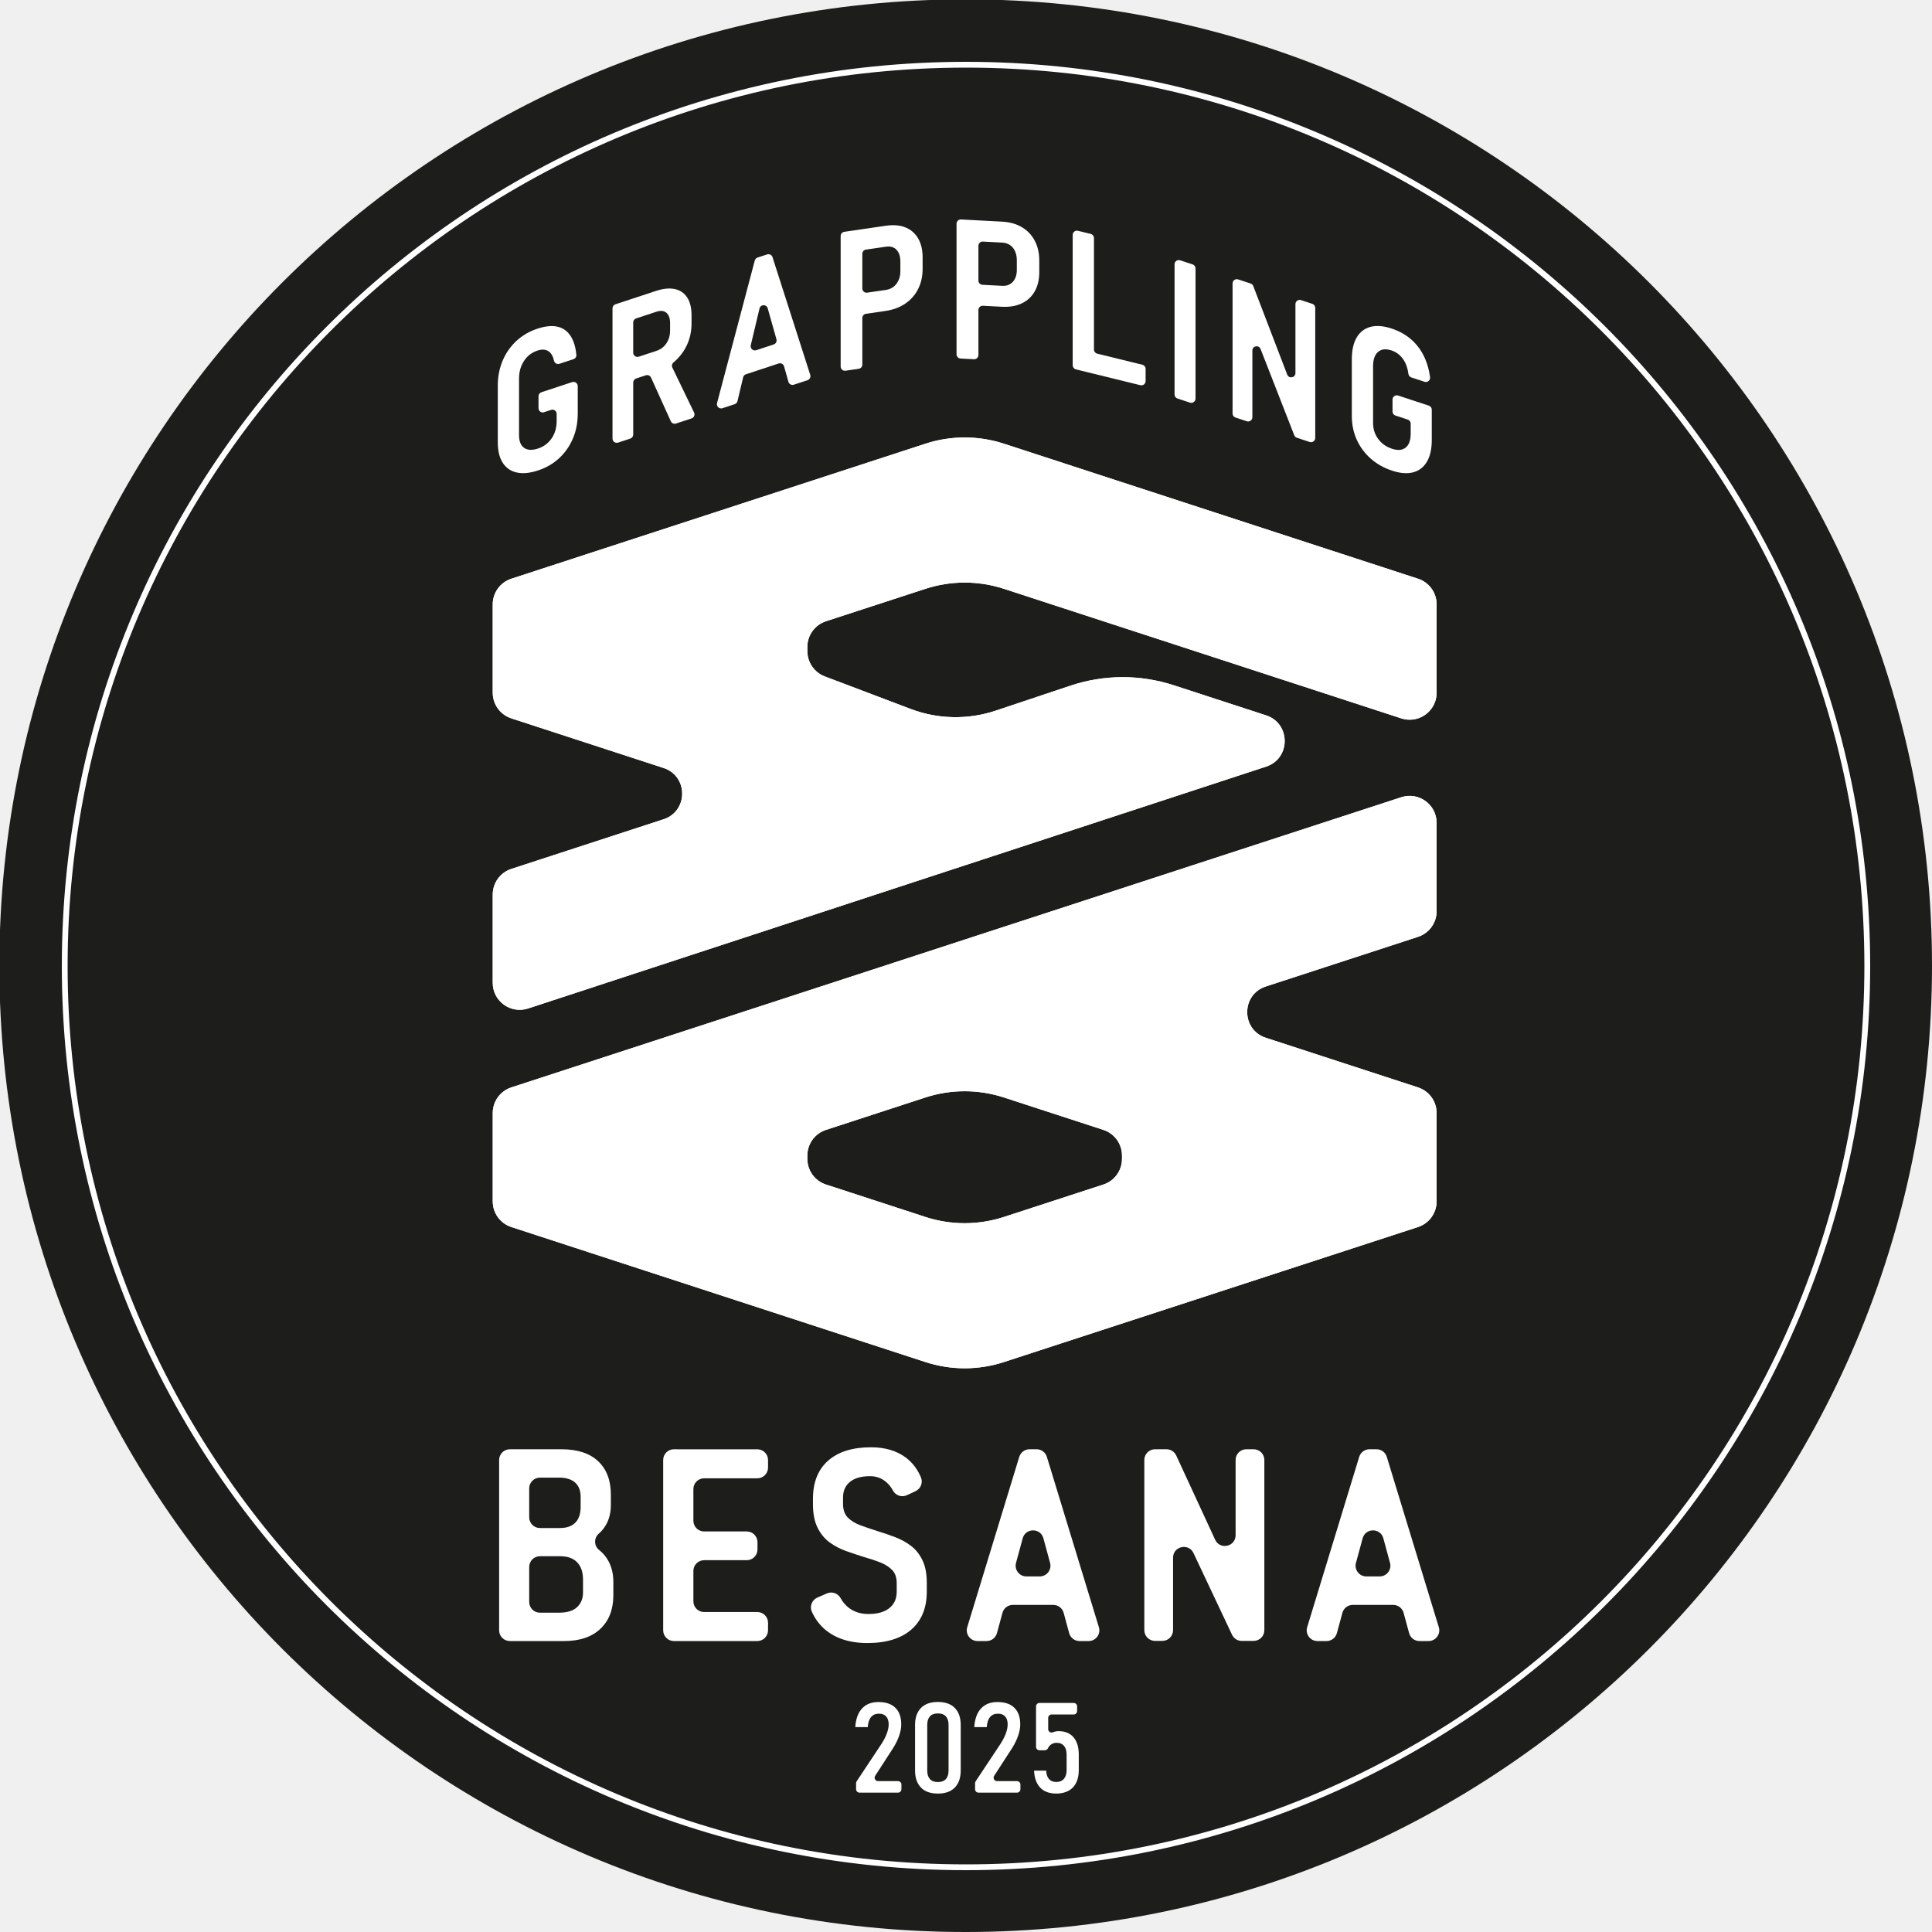
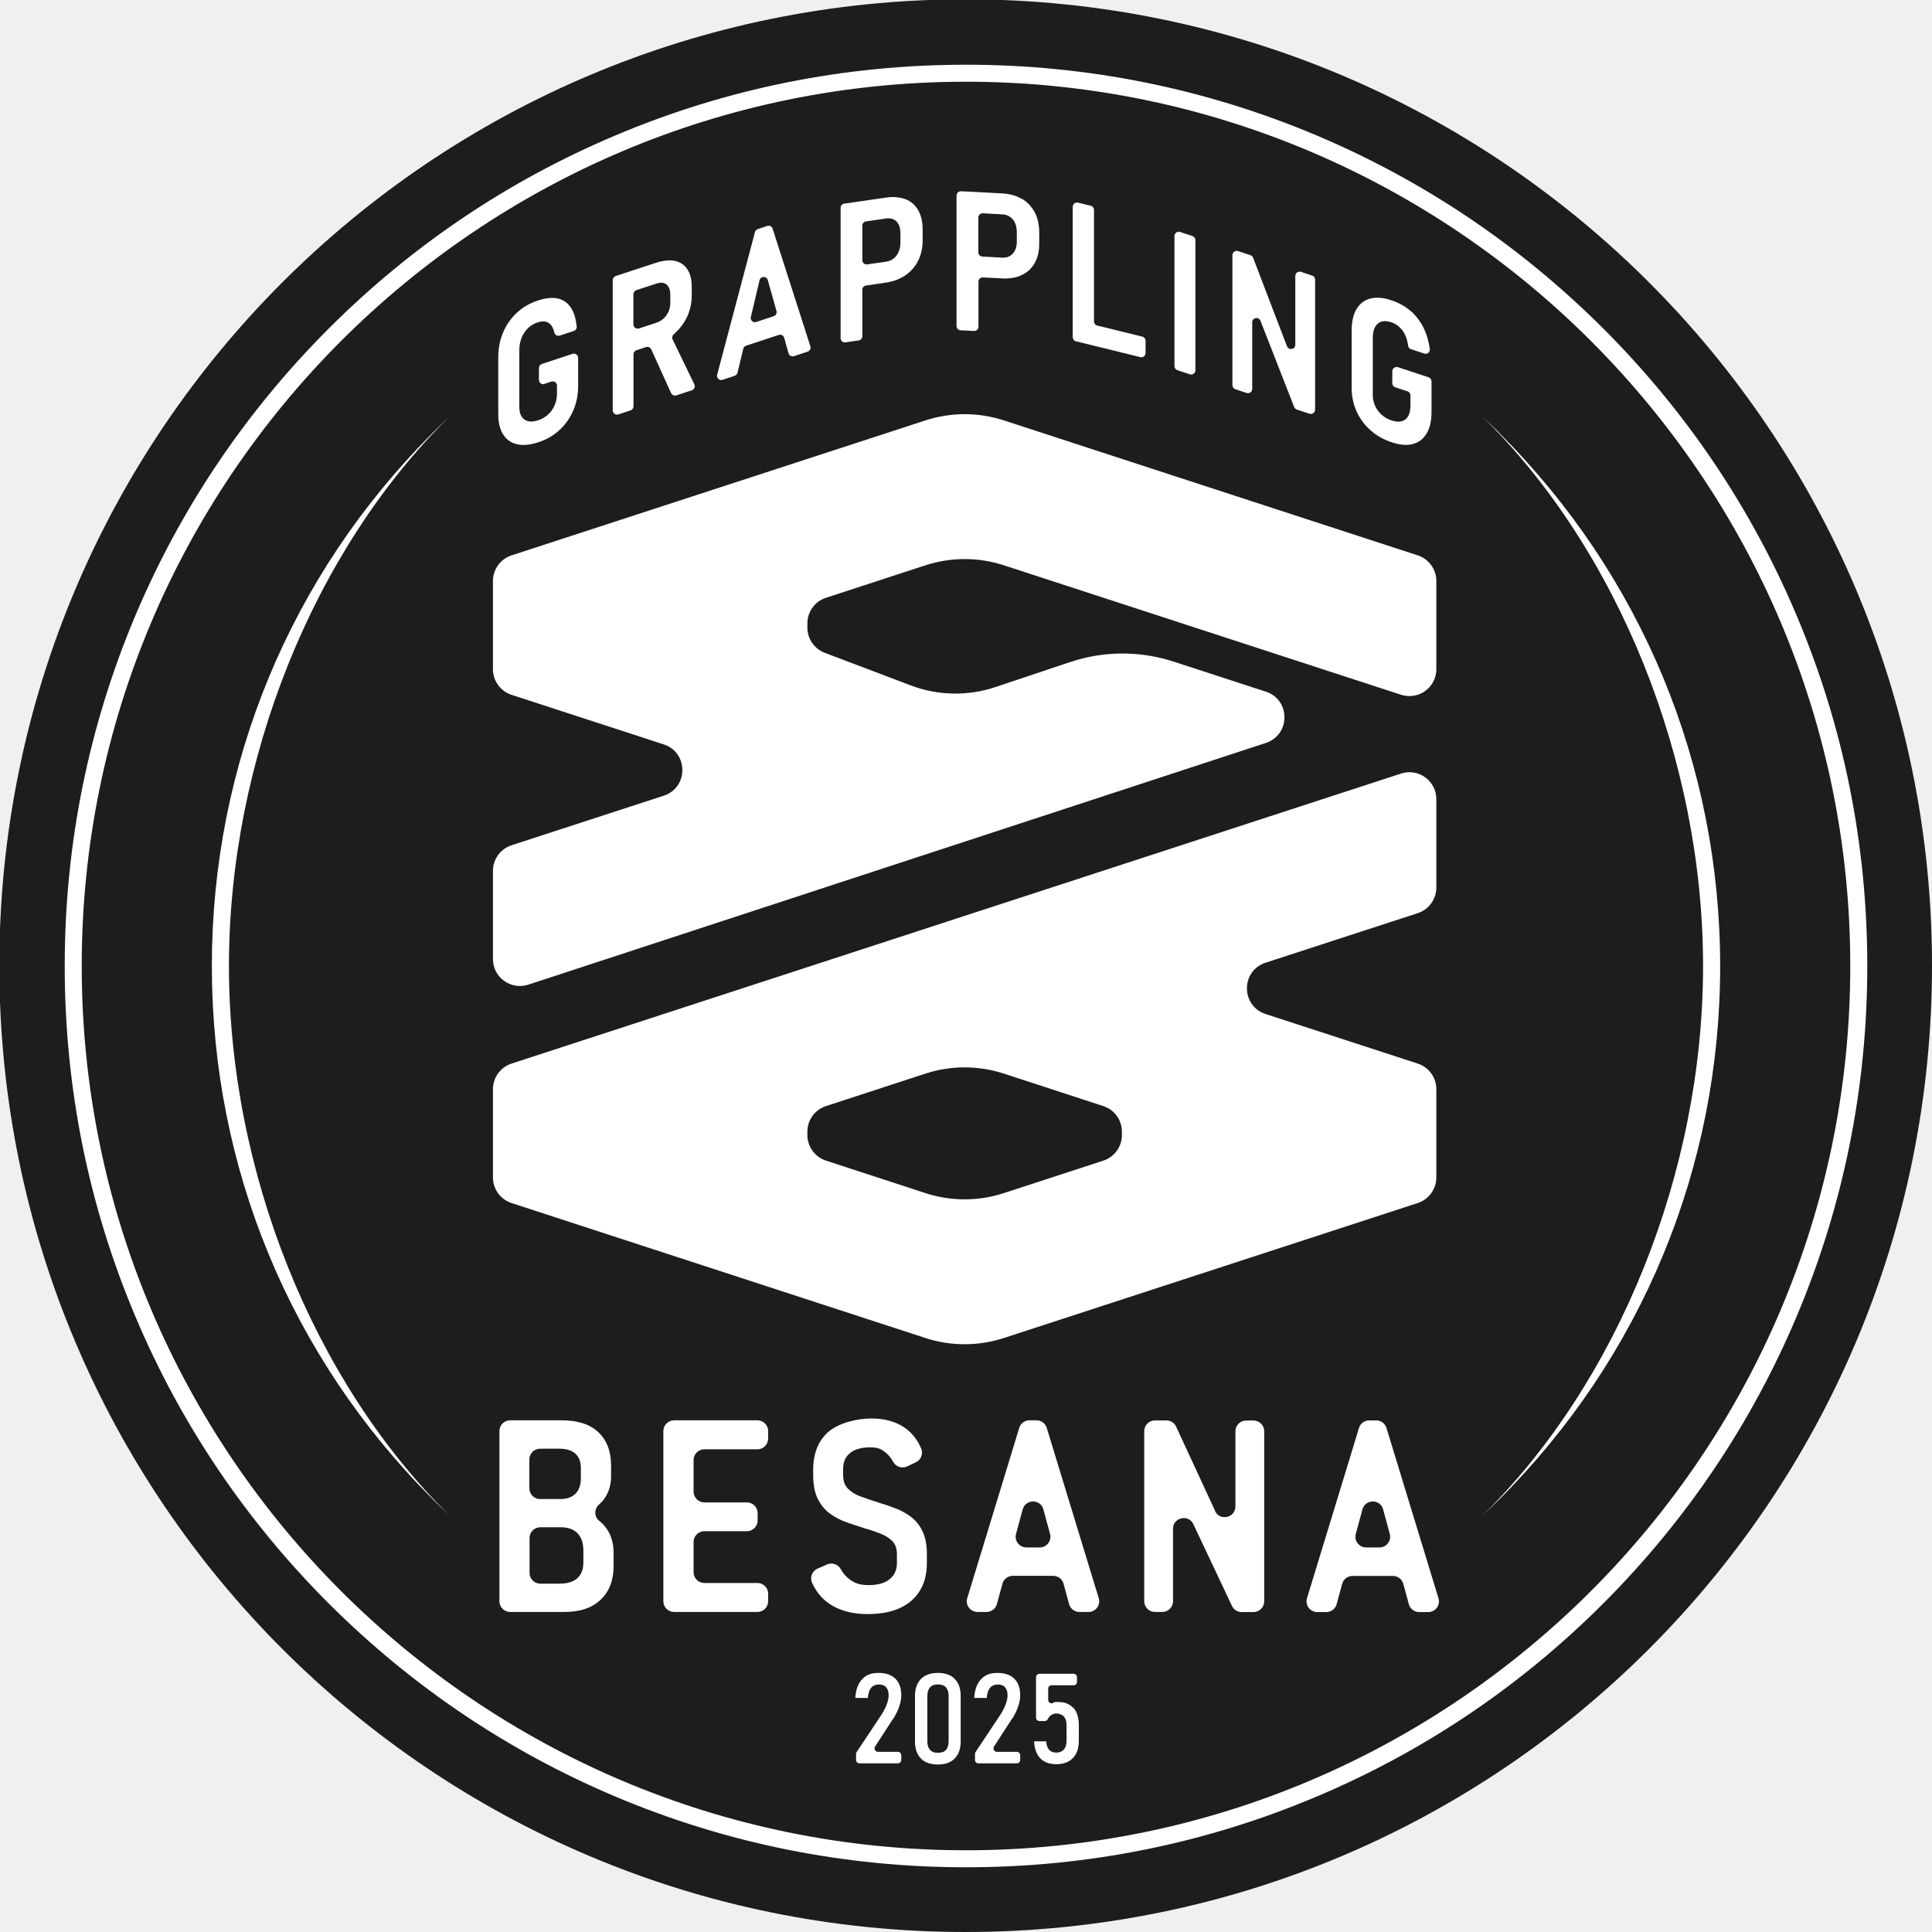
- <svg xmlns="http://www.w3.org/2000/svg" id="Livello_1" data-name="Livello 1" viewBox="0 0 2000 2000">
-   <rect x="-.67" y="-.67" width="2000.67" height="2000.67" rx="1000.33" ry="1000.33" fill="#1d1d1b" />
-   <circle cx="1000" cy="1000" r="933" fill="none" stroke="#fff" stroke-miterlimit="10" stroke-width="6" />
+ <svg xmlns="http://www.w3.org/2000/svg" id="Livello_1" width="705.6mm" height="705.6mm" version="1.1" viewBox="0 0 2000 2000">
+   <rect x="-.7" y="-.7" width="2000.7" height="2000.7" rx="1000.3" ry="1000.3" fill="#1d1d1b" />
  <g>
-     <g>
-       <g>
-         <path d="M1487.18,851.83c0-18.98-18.53-32.43-36.58-26.55l-451.97,147.38-469.28,153.01c-11.49,3.75-19.27,14.46-19.27,26.55v91.45c0,12.09,7.78,22.8,19.27,26.55l428.67,139.77c26.39,8.61,54.84,8.61,81.23,0l428.67-139.77c11.49-3.75,19.27-14.46,19.27-26.55v-91.45c0-12.09-7.78-22.8-19.27-26.55l-157.55-51.37c-25.69-8.38-25.69-44.72,0-53.1l157.56-51.38c11.49-3.75,19.27-14.46,19.27-26.55v-91.45l-.02.01ZM1142.22,1226.22l-102.98,33.57c-26.39,8.61-54.84,8.61-81.23,0l-102.98-33.57c-11.49-3.75-19.27-14.46-19.27-26.55v-3.46c0-12.09,7.78-22.8,19.27-26.55l102.98-33.57c26.39-8.6,54.84-8.6,81.23,0l102.98,33.57c11.49,3.75,19.27,14.46,19.27,26.55v3.46c0,12.09-7.78,22.8-19.27,26.55Z" fill="#fff" />
-         <path d="M1487.19,625.66v91.45c0,12.09-7.78,22.8-19.27,26.55h0c-5.63,1.83-11.69,1.83-17.31,0l-411.38-134.12c-26.39-8.61-54.84-8.6-81.23,0l-102.95,33.57c-11.49,3.75-19.27,14.46-19.27,26.55v4.45c0,11.6,7.18,22,18.03,26.11l88.93,33.7c28.24,10.7,59.31,11.32,87.96,1.75l77.46-25.88c34.69-11.59,72.18-11.73,106.95-.4l95.52,31.13c25.67,8.37,25.7,44.68.04,53.08l-763.98,250.37c-18.06,5.92-36.62-7.54-36.62-26.54v-91.39c0-12.09,7.78-22.8,19.27-26.55l157.57-51.38c25.69-8.38,25.69-44.72,0-53.1l-157.57-51.37c-11.49-3.75-19.27-14.46-19.27-26.55v-91.45c0-12.09,7.78-22.8,19.27-26.55l428.67-139.77c26.39-8.61,54.84-8.61,81.23,0l428.69,139.77c11.49,3.75,19.27,14.46,19.27,26.55l-.01.02Z" fill="#fff" />
-       </g>
-       <g>
-         <path d="M1487.18,851.83c0-18.98-18.53-32.43-36.58-26.55l-451.97,147.38-469.28,153.01c-11.49,3.75-19.27,14.46-19.27,26.55v91.45c0,12.09,7.78,22.8,19.27,26.55l428.67,139.77c26.39,8.61,54.84,8.61,81.23,0l428.67-139.77c11.49-3.75,19.27-14.46,19.27-26.55v-91.45c0-12.09-7.78-22.8-19.27-26.55l-157.55-51.37c-25.69-8.38-25.69-44.72,0-53.1l157.56-51.38c11.49-3.75,19.27-14.46,19.27-26.55v-91.45l-.02.01ZM1142.22,1226.22l-102.98,33.57c-26.39,8.61-54.84,8.61-81.23,0l-102.98-33.57c-11.49-3.75-19.27-14.46-19.27-26.55v-3.46c0-12.09,7.78-22.8,19.27-26.55l102.98-33.57c26.39-8.6,54.84-8.6,81.23,0l102.98,33.57c11.49,3.75,19.27,14.46,19.27,26.55v3.46c0,12.09-7.78,22.8-19.27,26.55Z" fill="#fff" />
-         <path d="M1487.19,625.66v91.45c0,12.09-7.78,22.8-19.27,26.55h0c-5.63,1.83-11.69,1.83-17.31,0l-411.38-134.12c-26.39-8.61-54.84-8.6-81.23,0l-102.95,33.57c-11.49,3.75-19.27,14.46-19.27,26.55v4.45c0,11.6,7.18,22,18.03,26.11l88.93,33.7c28.24,10.7,59.31,11.32,87.96,1.75l77.46-25.88c34.69-11.59,72.18-11.73,106.95-.4l95.52,31.13c25.67,8.37,25.7,44.68.04,53.08l-763.98,250.37c-18.06,5.92-36.62-7.54-36.62-26.54v-91.39c0-12.09,7.78-22.8,19.27-26.55l157.57-51.38c25.69-8.38,25.69-44.72,0-53.1l-157.57-51.37c-11.49-3.75-19.27-14.46-19.27-26.55v-91.45c0-12.09,7.78-22.8,19.27-26.55l428.67-139.77c26.39-8.61,54.84-8.61,81.23,0l428.69,139.77c11.49,3.75,19.27,14.46,19.27,26.55l-.01.02Z" fill="#fff" />
-       </g>
-     </g>
-     <g>
-       <path d="M563.21,426.71l7.28-2.4c2.84-.94,5.76,1.18,5.76,4.17v7.3c0,7-1.74,13.02-5.22,18.06s-8.17,8.53-14.06,10.48c-6.08,2-10.88,1.77-14.39-.7s-5.27-6.81-5.27-13.02v-58.63c0-7,1.71-13.11,5.13-18.33s8.07-8.8,13.97-10.74c4.95-1.63,9.01-1.2,12.18,1.28,2.34,1.84,3.98,4.89,4.89,9.14.55,2.56,3.18,4.09,5.66,3.27l14.52-4.78c1.95-.64,3.21-2.55,3-4.59-.8-7.74-2.65-13.99-5.55-18.73-3.32-5.44-7.89-8.85-13.68-10.24-5.8-1.39-12.81-.73-21.02,1.98-8.4,2.77-15.68,7-21.82,12.69s-10.9,12.49-14.25,20.39c-3.35,7.91-5.03,16.55-5.03,25.92v58.63c0,8.78,1.69,15.83,5.08,21.15s8.2,8.69,14.44,10.1,13.62.71,22.15-2.1c8.46-2.79,15.75-7.02,21.87-12.7,6.11-5.68,10.85-12.45,14.2-20.33,3.35-7.87,5.03-16.43,5.03-25.67v-28.59c0-2.99-2.92-5.1-5.76-4.17l-31.85,10.5c-1.8.59-3.01,2.27-3.01,4.17v12.35c0,2.99,2.92,5.1,5.76,4.17l-.01-.03Z" fill="#fff" />
-       <path d="M698.53,374.03c5.49-4.88,9.75-10.66,12.79-17.34s4.56-13.95,4.56-21.8v-8.42c0-7.72-1.51-13.9-4.51-18.52-3.01-4.62-7.27-7.52-12.79-8.71-5.52-1.18-12.04-.54-19.56,1.94l-23.51,7.75h0l-18.43,6.07c-1.8.59-3.01,2.27-3.01,4.17v134.85c0,2.99,2.92,5.1,5.76,4.17l12.67-4.17c1.8-.59,3.01-2.27,3.01-4.17v-53.86c0-1.89,1.22-3.57,3.01-4.17l10.05-3.31c2.13-.7,4.45.31,5.37,2.36l20.48,45.21c.93,2.04,3.24,3.06,5.37,2.36l16.14-5.32c2.52-.83,3.73-3.69,2.58-6.08l-22.5-46.53c-.89-1.84-.37-4.03,1.21-5.34.45-.37.89-.75,1.32-1.13l-.01-.01ZM655.5,333.8c0-1.89,1.22-3.57,3.01-4.17l20.97-6.91c4.39-1.45,7.85-1.09,10.39,1.08,2.54,2.17,3.81,5.76,3.81,10.78v7.82c-.06,4.97-1.35,9.32-3.86,13.06-2.51,3.73-5.96,6.32-10.35,7.77l-18.22,6.01c-2.84.94-5.76-1.18-5.76-4.17v-31.26l.01-.01Z" fill="#fff" />
-       <path d="M781.35,269.66l-39.08,147.63c-.89,3.37,2.31,6.38,5.62,5.29l12.65-4.17c1.45-.48,2.54-1.67,2.9-3.15l5.86-24.67c.35-1.48,1.45-2.68,2.9-3.15l33.87-11.16c2.37-.78,4.92.57,5.6,2.98l4.51,16c.68,2.41,3.22,3.76,5.6,2.98l14.18-4.67c2.29-.75,3.54-3.21,2.81-5.51l-39.08-121.87c-.74-2.32-3.24-3.59-5.55-2.83l-9.9,3.26c-1.41.46-2.49,1.61-2.87,3.04l-.02-0ZM777.2,357.35l9.04-38.02c1.05-4.4,7.27-4.53,8.49-.18l9.04,32.06c.64,2.26-.62,4.62-2.85,5.36l-18.07,5.96c-3.26,1.07-6.44-1.84-5.64-5.18h-.01Z" fill="#fff" />
-       <path d="M937.17,235.35c-5.68-2.24-12.48-2.78-20.38-1.63l-24.11,3.52h0l-18.68,2.73c-2.16.31-3.75,2.16-3.75,4.34v135.12c0,2.68,2.37,4.73,5.02,4.34l13.66-1.99c2.16-.31,3.75-2.16,3.75-4.34v-48.26c0-2.18,1.6-4.03,3.75-4.34l20.35-2.97c7.77-1.13,14.53-3.64,20.28-7.52,5.75-3.87,10.19-8.9,13.33-15.07,3.13-6.17,4.7-13.15,4.7-20.94v-11.88c0-7.86-1.57-14.44-4.7-19.76-3.14-5.32-7.55-9.1-13.23-11.34l.01-.01ZM932.07,280.61c0,5.22-1.36,9.61-4.07,13.17-2.71,3.56-6.35,5.68-10.93,6.35l-19.38,2.83c-2.65.39-5.02-1.67-5.02-4.34v-35.89c0-2.18,1.6-4.03,3.75-4.34l20.65-3.01c4.64-.68,8.3.37,10.97,3.15,2.68,2.78,4.02,6.91,4.02,12.39v9.7l.01-.01Z" fill="#fff" />
-       <path d="M1057.76,235.12c-5.73-3.37-12.59-5.27-20.57-5.69l-24.33-1.28h0l-7.52-.4-3.95-.21h0l-6.56-.35c-2.51-.13-4.62,1.87-4.62,4.38v135.2c0,2.33,1.83,4.26,4.16,4.38l13.87.73c2.51.13,4.62-1.87,4.62-4.38v-46.6c0-2.51,2.11-4.51,4.62-4.38l19.71,1.04c7.84.41,14.67-.74,20.47-3.47,5.8-2.73,10.28-6.87,13.45-12.41,3.17-5.54,4.75-12.21,4.75-20v-11.88c0-7.86-1.58-14.76-4.75-20.7-3.16-5.94-7.61-10.6-13.35-13.98h0ZM1052.62,279.36c0,5.22-1.37,9.34-4.1,12.36-2.74,3.02-6.41,4.41-11.03,4.17l-20.47-1.08c-2.33-.12-4.16-2.05-4.16-4.38v-35.97c0-2.51,2.11-4.51,4.62-4.38l20,1.06c4.68.25,8.37,2.03,11.08,5.34,2.7,3.31,4.05,7.71,4.05,13.19v9.7l.01-.01Z" fill="#fff" />
-       <path d="M1129.13,242.16l-13.25-3.25c-2.77-.68-5.43,1.41-5.43,4.26v134.95c0,2.02,1.38,3.78,3.34,4.26l18.68,4.59h0l48.04,11.79c2.77.68,5.43-1.41,5.43-4.26v-12.65c0-2.02-1.38-3.78-3.34-4.26l-46.79-11.48c-1.96-.48-3.34-2.24-3.34-4.26v-115.42c0-2.02-1.38-3.78-3.34-4.26l-0-.01Z" fill="#fff" />
-       <path d="M1218.9,412.54l12.95,4.27c2.84.94,5.76-1.18,5.76-4.17v-134.75c0-1.89-1.22-3.57-3.01-4.17l-12.95-4.27c-2.84-.94-5.76,1.18-5.76,4.17v134.75c0,1.89,1.22,3.57,3.01,4.17Z" fill="#fff" />
-       <path d="M1332.54,387.83l-35.16-91.72c-.47-1.23-1.47-2.18-2.72-2.6l-12.95-4.27c-2.84-.94-5.76,1.18-5.76,4.17v134.65c0,1.89,1.22,3.57,3.01,4.17l11.73,3.86c2.84.94,5.76-1.18,5.76-4.17v-69.06c0-4.85,6.71-6.12,8.48-1.6l34.88,89.33c.48,1.22,1.47,2.16,2.71,2.57l13.25,4.37c2.84.94,5.76-1.18,5.76-4.17v-134.65c0-1.89-1.22-3.57-3.01-4.17l-11.73-3.87c-2.84-.94-5.76,1.18-5.76,4.17v71.39c0,4.87-6.74,6.12-8.49,1.57v.03Z" fill="#fff" />
-       <path d="M1441.54,413.65v12.35c0,1.89,1.22,3.57,3.01,4.17l12.78,4.21c1.8.59,3.01,2.27,3.01,4.17v10.19c0,7-1.74,11.87-5.22,14.62s-8.17,3.15-14.06,1.21c-6.08-2-10.88-5.4-14.39-10.19s-5.27-10.29-5.27-16.49v-58.63c0-7,1.71-11.98,5.13-14.95s8.07-3.48,13.97-1.54c4.95,1.63,9.01,4.74,12.18,9.31,2.76,3.99,4.53,8.99,5.31,15.01.22,1.68,1.37,3.09,2.97,3.61l13.7,4.51c3.06,1.01,6.15-1.51,5.73-4.7-.93-7.04-2.66-13.47-5.19-19.28-3.32-7.63-7.89-14.05-13.68-19.27-5.8-5.21-12.81-9.17-21.02-11.88-8.4-2.77-15.68-3.33-21.82-1.7-6.15,1.64-10.9,5.31-14.25,11-3.36,5.69-5.03,13.23-5.03,22.6v58.63c0,8.78,1.69,16.95,5.08,24.5s8.2,14.09,14.44,19.61,13.62,9.69,22.15,12.5c8.47,2.79,15.75,3.36,21.87,1.71,6.11-1.65,10.85-5.3,14.2-10.97,3.35-5.66,5.03-13.11,5.03-22.36v-31.49c0-1.89-1.22-3.57-3.01-4.17l-31.85-10.5c-2.84-.94-5.76,1.18-5.76,4.17l-.01.04Z" fill="#fff" />
-     </g>
-     <g>
-       <path d="M620.21,1604.53c-5.43-4.23-5.52-12.48-.3-16.96,1.53-1.32,2.93-2.76,4.19-4.34,5.51-6.87,8.26-15.27,8.26-25.19v-10.79c0-14.75-4.37-26.26-13.11-34.55-8.74-8.28-21.44-12.43-38.1-12.43h-53.35c-6.13,0-11.1,4.97-11.1,11.1v176.33c0,6.13,4.97,11.1,11.1,11.1h56.21c16.11,0,28.63-4.23,37.55-12.7s13.38-20.07,13.38-34.82v-13.65c0-11.01-3.05-20.23-9.15-27.65-1.68-2.04-3.54-3.86-5.59-5.46l.01.01ZM578.83,1529.63c7.19,0,12.7,1.71,16.52,5.12s5.73,8.35,5.73,14.82v10.38c0,7.1-1.82,12.52-5.46,16.25s-8.97,5.6-15.98,5.6h-20.71c-6.13,0-11.1-4.97-11.1-11.1v-29.95c0-6.13,4.97-11.1,11.1-11.1h19.89l.01-.02ZM603.54,1648.42c0,6.37-2.05,11.47-6.14,15.29-4.1,3.82-10.33,5.73-18.71,5.73h-19.76c-6.13,0-11.1-4.97-11.1-11.1v-36.23c0-6.13,4.97-11.1,11.1-11.1h20.98c7.74,0,13.61,2.12,17.61,6.35s6.01,10.13,6.01,17.68v13.38l.01-0Z" fill="#fff" />
-       <path d="M700.44,1500.27h-2.82c-6.13,0-11.1,4.97-11.1,11.1v176.33c0,6.13,4.97,11.1,11.1,11.1h86.35c6.13,0,11.1-4.97,11.1-11.1v-7.83c0-6.13-4.97-11.1-11.1-11.1h-55.08c-6.13,0-11.1-4.97-11.1-11.1v-31.45c0-6.13,4.97-11.1,11.1-11.1h44.15c6.13,0,11.1-4.97,11.1-11.1v-7.56c0-6.13-4.97-11.1-11.1-11.1h-44.15c-6.13,0-11.1-4.97-11.1-11.1v-32.82c0-6.13,4.97-11.1,11.1-11.1h55.08c6.13,0,11.1-4.97,11.1-11.1v-7.83c0-6.13-4.97-11.1-11.1-11.1h-83.52l-.01-.04Z" fill="#fff" />
-       <path d="M943.09,1600.29c-4.87-3.69-10.26-6.67-16.18-8.94-5.92-2.27-11.88-4.32-17.89-6.14-6.28-2-12.2-4-17.75-6.01-5.55-2-10.04-4.69-13.45-8.06-3.41-3.37-5.12-8.14-5.12-14.34v-6.42c0-7.1,2.43-12.58,7.3-16.45s11.76-5.8,20.69-5.8c6.46,0,12.08,2.07,16.86,6.21,2.68,2.33,5,5.28,6.96,8.86,2.78,5.1,9.12,7.06,14.38,4.6l8.89-4.17c5.36-2.51,7.87-8.82,5.56-14.28-3.66-8.67-8.97-15.57-15.92-20.68-9.47-6.96-21.39-10.45-35.77-10.45-19.12,0-33.91,4.62-44.38,13.86-10.47,9.24-15.7,22.42-15.7,39.53v5.32c0,10.02,1.59,18.21,4.78,24.58s7.37,11.45,12.56,15.23,10.94,6.78,17.27,9.01,12.54,4.3,18.64,6.21c5.92,1.64,11.4,3.46,16.45,5.46s9.15,4.62,12.29,7.85c3.14,3.23,4.71,7.76,4.71,13.59v8.88c0,7.19-2.53,12.84-7.58,16.93-5.05,4.1-12.31,6.15-21.78,6.15-8.01,0-14.82-2.18-20.41-6.55-3.31-2.59-6.09-5.89-8.34-9.91-2.8-5.02-8.9-7.16-14.17-4.86l-9.83,4.28c-5.61,2.44-8.26,8.99-5.77,14.58,2.16,4.85,4.87,9.18,8.14,12.99,5.46,6.37,12.36,11.22,20.69,14.54,8.33,3.32,17.86,4.98,28.61,4.98,19.66,0,34.84-4.64,45.54-13.93,10.7-9.29,16.04-22.44,16.04-39.46v-8.87c0-9.47-1.5-17.3-4.51-23.49-3-6.19-6.94-11.13-11.81-14.82l0-.01Z" fill="#fff" />
-       <path d="M1055.13,1508.13l-53.85,176.33c-2.18,7.14,3.16,14.35,10.62,14.35h9.42c5.01,0,9.4-3.36,10.72-8.19l5.71-21.03c1.31-4.84,5.7-8.19,10.72-8.19h41.9c5.01,0,9.4,3.36,10.72,8.19l5.71,21.03c1.31,4.84,5.7,8.19,10.72,8.19h9.42c7.46,0,12.8-7.21,10.62-14.35l-53.85-176.33c-1.43-4.67-5.74-7.86-10.62-7.86h-7.32c-4.88,0-9.19,3.19-10.62,7.86h-.02ZM1051.79,1617.89l6.91-25.45c2.97-10.93,18.46-10.93,21.43,0l6.91,25.45c1.92,7.06-3.4,14.01-10.72,14.01h-13.82c-7.32,0-12.63-6.95-10.72-14.01h.01Z" fill="#fff" />
-       <path d="M1257.91,1593.91l-40.29-87.2c-1.82-3.93-5.75-6.45-10.08-6.45h-11.84c-6.13,0-11.1,4.97-11.1,11.1v176.19c0,6.13,4.97,11.1,11.1,11.1h7.56c6.13,0,11.1-4.97,11.1-11.1v-75.06c0-11.85,16.09-15.46,21.15-4.74l39.89,84.54c1.83,3.89,5.74,6.37,10.04,6.37h12.31c6.13,0,11.1-4.97,11.1-11.1v-176.19c0-6.13-4.97-11.1-11.1-11.1h-7.56c-6.13,0-11.1,4.97-11.1,11.1v77.88c0,11.9-16.19,15.46-21.18,4.66l-0-0Z" fill="#fff" />
-       <path d="M1469.41,1698.81h9.42c7.46,0,12.8-7.21,10.62-14.35l-53.85-176.33c-1.43-4.67-5.74-7.86-10.62-7.86h-7.32c-4.88,0-9.19,3.19-10.62,7.86l-53.85,176.33c-2.18,7.14,3.16,14.35,10.62,14.35h9.42c5.01,0,9.4-3.36,10.72-8.19l5.71-21.03c1.31-4.84,5.7-8.19,10.72-8.19h41.9c5.01,0,9.4,3.36,10.72,8.19l5.71,21.03c1.31,4.84,5.7,8.19,10.72,8.19h-.02ZM1403.69,1617.89l6.91-25.45c2.97-10.93,18.46-10.93,21.43,0l6.91,25.45c1.92,7.06-3.4,14.01-10.72,14.01h-13.82c-7.32,0-12.63-6.95-10.72-14.01h.01Z" fill="#fff" />
-     </g>
-     <g>
-       <path d="M924.67,1809.43c2.72-4.38,4.79-8.65,6.19-12.8,1.41-4.15,2.11-7.95,2.11-11.4v-.06c0-7.53-2.02-13.29-6.07-17.27s-9.9-5.97-17.56-5.97c-7.15,0-12.79,2.21-16.92,6.64s-6.47,10.82-7.03,19.16v.19h12.96v-.19c.26-4.43,1.36-7.82,3.32-10.19,1.96-2.36,4.66-3.54,8.11-3.54s5.79.95,7.54,2.84c1.75,1.9,2.62,4.63,2.62,8.21v.13c0,2.72-.61,5.76-1.82,9.1s-2.99,6.87-5.33,10.57l-25.98,39.15c-.39.58-.59,1.26-.59,1.96v6.24c0,1.96,1.59,3.54,3.54,3.54h39.85c1.96,0,3.54-1.59,3.54-3.54v-4.85c0-1.96-1.59-3.54-3.54-3.54h-20.66c-2.81,0-4.5-3.11-2.98-5.47l18.69-28.89.01-.02Z" fill="#fff" />
-       <path d="M970.9,1761.86c-7.66,0-13.52,2.09-17.56,6.26-4.05,4.17-6.07,10-6.07,17.5v47.26c0,7.45,2,13.28,6,17.5,4,4.21,9.88,6.32,17.63,6.32s13.52-2.1,17.56-6.29c4.04-4.19,6.07-10.04,6.07-17.53v-47.26c0-7.49-2.02-13.33-6.07-17.5s-9.9-6.26-17.56-6.26v0ZM981.95,1832.87c0,3.75-.9,6.66-2.71,8.75s-4.59,3.13-8.33,3.13-6.52-1.04-8.33-3.13-2.71-5-2.71-8.75v-47.26c0-3.75.9-6.66,2.71-8.75s4.59-3.13,8.33-3.13,6.52,1.04,8.33,3.13,2.71,5,2.71,8.75v47.26Z" fill="#fff" />
-       <path d="M1047.85,1809.43c2.72-4.38,4.79-8.65,6.19-12.8,1.41-4.15,2.11-7.95,2.11-11.4v-.06c0-7.53-2.02-13.29-6.07-17.27-4.05-3.98-9.9-5.97-17.56-5.97-7.15,0-12.79,2.21-16.92,6.64s-6.47,10.82-7.03,19.16v.19h12.96v-.19c.26-4.43,1.36-7.82,3.32-10.19,1.96-2.36,4.66-3.54,8.11-3.54s5.79.95,7.54,2.84c1.75,1.9,2.62,4.63,2.62,8.21v.13c0,2.72-.61,5.76-1.82,9.1s-2.99,6.87-5.33,10.57l-25.98,39.15c-.39.58-.59,1.26-.59,1.96v6.24c0,1.96,1.59,3.54,3.54,3.54h39.85c1.96,0,3.54-1.59,3.54-3.54v-4.85c0-1.96-1.59-3.54-3.54-3.54h-20.66c-2.81,0-4.5-3.11-2.98-5.47l18.69-28.89.01-.02Z" fill="#fff" />
-       <path d="M1111.3,1798.42c-3.64-4.24-8.8-6.35-15.49-6.35-1.96,0-3.87.38-5.75,1.15-.02,0-.04.02-.06.02-2.34.97-4.92-.67-4.92-3.2v-11.67c0-1.96,1.59-3.54,3.54-3.54h22.86c1.96,0,3.54-1.59,3.54-3.54v-4.85c0-1.96-1.59-3.54-3.54-3.54h-35.44c-1.96,0-3.54,1.59-3.54,3.54v41.89c0,1.96,1.59,3.54,3.54,3.54h5.55c1.34,0,2.58-.75,3.16-1.96.74-1.54,1.73-2.8,2.97-3.76,1.72-1.34,3.76-2.01,6.1-2.01,3.28,0,5.82,1.06,7.63,3.19,1.81,2.13,2.71,5.13,2.71,9.01v16.03c0,3.92-.94,6.95-2.81,9.1-1.87,2.15-4.49,3.22-7.85,3.22s-5.75-.99-7.54-2.97-2.77-4.89-2.94-8.72v-.06h-12.58v.06c.42,7.79,2.6,13.69,6.51,17.69,3.92,4,9.43,6,16.54,6s13.13-2.12,17.18-6.35c4.04-4.24,6.07-10.23,6.07-17.98v-16.03c0-7.71-1.82-13.68-5.46-17.91h.02Z" fill="#fff" />
-     </g>
+     <path d="M1000,1933c-126,0-248.1-24.7-363.2-73.3-111.1-47-210.9-114.3-296.6-199.9-85.7-85.7-153-185.5-199.9-296.6-48.7-115-73.3-237.2-73.3-363.2s24.7-248.1,73.3-363.2c47-111.1,114.3-210.9,199.9-296.6,85.7-85.7,185.5-153,296.6-199.9,115-48.7,237.2-73.3,363.2-73.3s248.1,24.7,363.2,73.3c111.1,47,210.9,114.3,296.6,199.9,85.7,85.7,153,185.5,199.9,296.6,48.7,115,73.3,237.2,73.3,363.2s-24.7,248.1-73.3,363.2c-47,111.1-114.3,210.9-199.9,296.6-85.7,85.7-185.5,153-296.6,199.9-115,48.7-237.2,73.3-363.2,73.3ZM1000,84.6c-504.7,0-915.4,410.6-915.4,915.4s410.6,915.4,915.4,915.4,915.4-410.6,915.4-915.4S1504.7,84.6,1000,84.6Z" fill="#fff" />
+     <path d="M1486.9,827.3c0-19-18.5-32.4-36.6-26.5l-451.7,147.3-469,152.9c-11.5,3.7-19.3,14.5-19.3,26.5v91.4c0,12.1,7.8,22.8,19.3,26.5l428.4,139.7c26.4,8.6,54.8,8.6,81.2,0l428.4-139.7c11.5-3.7,19.3-14.5,19.3-26.5v-91.4c0-12.1-7.8-22.8-19.3-26.5l-157.5-51.3c-25.7-8.4-25.7-44.7,0-53.1l157.5-51.3c11.5-3.7,19.3-14.5,19.3-26.5v-91.4ZM1142.1,1201.5l-102.9,33.6c-26.4,8.6-54.8,8.6-81.2,0l-102.9-33.6c-11.5-3.7-19.3-14.5-19.3-26.5v-3.5c0-12.1,7.8-22.8,19.3-26.5l102.9-33.6c26.4-8.6,54.8-8.6,81.2,0l102.9,33.6c11.5,3.7,19.3,14.5,19.3,26.5v3.5c0,12.1-7.8,22.8-19.3,26.5Z" fill="#fff" />
+     <path d="M1486.9,601.3v91.4c0,12.1-7.8,22.8-19.3,26.5h0c-5.6,1.8-11.7,1.8-17.3,0l-411.1-134c-26.4-8.6-54.8-8.6-81.2,0l-102.9,33.6c-11.5,3.7-19.3,14.5-19.3,26.5v4.4c0,11.6,7.2,22,18,26.1l88.9,33.7c28.2,10.7,59.3,11.3,87.9,1.7l77.4-25.9c34.7-11.6,72.1-11.7,106.9-.4l95.5,31.1c25.7,8.4,25.7,44.6,0,53.1l-763.5,250.2c-18,5.9-36.6-7.5-36.6-26.5v-91.3c0-12.1,7.8-22.8,19.3-26.5l157.5-51.3c25.7-8.4,25.7-44.7,0-53.1l-157.5-51.3c-11.5-3.7-19.3-14.5-19.3-26.5v-91.4c0-12.1,7.8-22.8,19.3-26.5l428.4-139.7c26.4-8.6,54.8-8.6,81.2,0l428.4,139.7c11.5,3.7,19.3,14.5,19.3,26.5Z" fill="#fff" />
+     <path d="M563.5,397.4l7.3-2.4c2.8-.9,5.8,1.2,5.8,4.2v7.3c0,7-1.7,13-5.2,18-3.5,5-8.2,8.5-14.1,10.5-6.1,2-10.9,1.8-14.4-.7-3.5-2.5-5.3-6.8-5.3-13v-58.6c0-7,1.7-13.1,5.1-18.3,3.4-5.2,8.1-8.8,14-10.7,4.9-1.6,9-1.2,12.2,1.3,2.3,1.8,4,4.9,4.9,9.1.6,2.6,3.2,4.1,5.7,3.3l14.5-4.8c1.9-.6,3.2-2.6,3-4.6-.8-7.7-2.6-14-5.5-18.7-3.3-5.4-7.9-8.8-13.7-10.2-5.8-1.4-12.8-.7-21,2-8.4,2.8-15.7,7-21.8,12.7-6.1,5.7-10.9,12.5-14.2,20.4-3.4,7.9-5,16.5-5,25.9v58.6c0,8.8,1.7,15.8,5.1,21.1,3.4,5.3,8.2,8.7,14.4,10.1,6.2,1.4,13.6.7,22.1-2.1,8.5-2.8,15.7-7,21.9-12.7,6.1-5.7,10.8-12.4,14.2-20.3,3.4-7.9,5-16.4,5-25.7v-28.6c0-3-2.9-5.1-5.8-4.2l-31.8,10.5c-1.8.6-3,2.3-3,4.2v12.3c0,3,2.9,5.1,5.8,4.2Z" fill="#fff" />
+     <path d="M698.7,344.8c5.5-4.9,9.7-10.6,12.8-17.3,3-6.7,4.6-13.9,4.6-21.8v-8.4c0-7.7-1.5-13.9-4.5-18.5-3-4.6-7.3-7.5-12.8-8.7-5.5-1.2-12-.5-19.6,1.9l-23.5,7.7h0s-18.4,6.1-18.4,6.1c-1.8.6-3,2.3-3,4.2v134.8c0,3,2.9,5.1,5.8,4.2l12.7-4.2c1.8-.6,3-2.3,3-4.2v-53.8c0-1.9,1.2-3.6,3-4.2l10-3.3c2.1-.7,4.4.3,5.4,2.4l20.5,45.2c.9,2,3.2,3.1,5.4,2.4l16.1-5.3c2.5-.8,3.7-3.7,2.6-6.1l-22.5-46.5c-.9-1.8-.4-4,1.2-5.3.4-.4.9-.7,1.3-1.1ZM655.7,304.6c0-1.9,1.2-3.6,3-4.2l21-6.9c4.4-1.4,7.8-1.1,10.4,1.1,2.5,2.2,3.8,5.8,3.8,10.8v7.8c0,5-1.3,9.3-3.9,13-2.5,3.7-6,6.3-10.3,7.8l-18.2,6c-2.8.9-5.8-1.2-5.8-4.2v-31.2Z" fill="#fff" />
+     <path d="M781.5,240.4l-39.1,147.5c-.9,3.4,2.3,6.4,5.6,5.3l12.6-4.2c1.4-.5,2.5-1.7,2.9-3.2l5.9-24.7c.4-1.5,1.4-2.7,2.9-3.2l33.9-11.2c2.4-.8,4.9.6,5.6,3l4.5,16c.7,2.4,3.2,3.8,5.6,3l14.2-4.7c2.3-.8,3.5-3.2,2.8-5.5l-39.1-121.8c-.7-2.3-3.2-3.6-5.5-2.8l-9.9,3.3c-1.4.5-2.5,1.6-2.9,3ZM777.3,328.1l9-38c1-4.4,7.3-4.5,8.5-.2l9,32c.6,2.3-.6,4.6-2.8,5.4l-18.1,6c-3.3,1.1-6.4-1.8-5.6-5.2Z" fill="#fff" />
+     <path d="M937.2,206.2c-5.7-2.2-12.5-2.8-20.4-1.6l-24.1,3.5h0s-18.7,2.7-18.7,2.7c-2.2.3-3.8,2.2-3.8,4.3v135c0,2.7,2.4,4.7,5,4.3l13.7-2c2.2-.3,3.8-2.2,3.8-4.3v-48.2c0-2.2,1.6-4,3.8-4.3l20.3-3c7.8-1.1,14.5-3.6,20.3-7.5,5.7-3.9,10.2-8.9,13.3-15.1,3.1-6.2,4.7-13.1,4.7-20.9v-11.9c0-7.9-1.6-14.4-4.7-19.8-3.1-5.3-7.5-9.1-13.2-11.3ZM932.1,251.4c0,5.2-1.4,9.6-4.1,13.2-2.7,3.6-6.4,5.7-10.9,6.3l-19.4,2.8c-2.6.4-5-1.7-5-4.3v-35.9c0-2.2,1.6-4,3.8-4.3l20.6-3c4.6-.7,8.3.4,11,3.1,2.7,2.8,4,6.9,4,12.4v9.7Z" fill="#fff" />
+     <path d="M1057.7,205.9c-5.7-3.4-12.6-5.3-20.6-5.7l-24.3-1.3h0s-7.5-.4-7.5-.4l-3.9-.2h0s-6.6-.3-6.6-.3c-2.5-.1-4.6,1.9-4.6,4.4v135.1c0,2.3,1.8,4.3,4.2,4.4l13.9.7c2.5.1,4.6-1.9,4.6-4.4v-46.6c0-2.5,2.1-4.5,4.6-4.4l19.7,1c7.8.4,14.7-.7,20.5-3.5,5.8-2.7,10.3-6.9,13.4-12.4,3.2-5.5,4.7-12.2,4.7-20v-11.9c0-7.9-1.6-14.7-4.7-20.7-3.2-5.9-7.6-10.6-13.3-14ZM1052.6,250.1c0,5.2-1.4,9.3-4.1,12.4-2.7,3-6.4,4.4-11,4.2l-20.5-1.1c-2.3-.1-4.2-2-4.2-4.4v-36c0-2.5,2.1-4.5,4.6-4.4l20,1.1c4.7.2,8.4,2,11.1,5.3,2.7,3.3,4.1,7.7,4.1,13.2v9.7Z" fill="#fff" />
+     <path d="M1129.1,213l-13.2-3.2c-2.8-.7-5.4,1.4-5.4,4.3v134.9c0,2,1.4,3.8,3.3,4.3l18.7,4.6h0s48,11.8,48,11.8c2.8.7,5.4-1.4,5.4-4.3v-12.6c0-2-1.4-3.8-3.3-4.3l-46.8-11.5c-2-.5-3.3-2.2-3.3-4.3v-115.4c0-2-1.4-3.8-3.3-4.3Z" fill="#fff" />
+     <path d="M1218.8,383.2l12.9,4.3c2.8.9,5.8-1.2,5.8-4.2v-134.7c0-1.9-1.2-3.6-3-4.2l-12.9-4.3c-2.8-.9-5.8,1.2-5.8,4.2v134.7c0,1.9,1.2,3.6,3,4.2Z" fill="#fff" />
+     <path d="M1332.3,358.5l-35.1-91.7c-.5-1.2-1.5-2.2-2.7-2.6l-12.9-4.3c-2.8-.9-5.8,1.2-5.8,4.2v134.6c0,1.9,1.2,3.6,3,4.2l11.7,3.9c2.8.9,5.8-1.2,5.8-4.2v-69c0-4.8,6.7-6.1,8.5-1.6l34.9,89.3c.5,1.2,1.5,2.2,2.7,2.6l13.2,4.4c2.8.9,5.8-1.2,5.8-4.2v-134.6c0-1.9-1.2-3.6-3-4.2l-11.7-3.9c-2.8-.9-5.8,1.2-5.8,4.2v71.3c0,4.9-6.7,6.1-8.5,1.6Z" fill="#fff" />
+     <path d="M1441.3,384.4v12.3c0,1.9,1.2,3.6,3,4.2l12.8,4.2c1.8.6,3,2.3,3,4.2v10.2c0,7-1.7,11.9-5.2,14.6-3.5,2.7-8.2,3.1-14.1,1.2-6.1-2-10.9-5.4-14.4-10.2-3.5-4.8-5.3-10.3-5.3-16.5v-58.6c0-7,1.7-12,5.1-14.9,3.4-3,8.1-3.5,14-1.5,4.9,1.6,9,4.7,12.2,9.3,2.8,4,4.5,9,5.3,15,.2,1.7,1.4,3.1,3,3.6l13.7,4.5c3.1,1,6.2-1.5,5.7-4.7-.9-7-2.7-13.5-5.2-19.3-3.3-7.6-7.9-14-13.7-19.3-5.8-5.2-12.8-9.2-21-11.9-8.4-2.8-15.7-3.3-21.8-1.7-6.1,1.6-10.9,5.3-14.2,11-3.4,5.7-5,13.2-5,22.6v58.6c0,8.8,1.7,16.9,5.1,24.5,3.4,7.5,8.2,14.1,14.4,19.6,6.2,5.5,13.6,9.7,22.1,12.5,8.5,2.8,15.7,3.4,21.9,1.7,6.1-1.6,10.8-5.3,14.2-11,3.4-5.7,5-13.1,5-22.3v-31.5c0-1.9-1.2-3.6-3-4.2l-31.8-10.5c-2.8-.9-5.8,1.2-5.8,4.2Z" fill="#fff" />
+     <path d="M620.4,1574.5c-5.4-4.2-5.5-12.5-.3-17,1.5-1.3,2.9-2.8,4.2-4.3,5.5-6.9,8.3-15.3,8.3-25.2v-10.8c0-14.7-4.4-26.2-13.1-34.5-8.7-8.3-21.4-12.4-38.1-12.4h-53.3c-6.1,0-11.1,5-11.1,11.1v176.2c0,6.1,5,11.1,11.1,11.1h56.2c16.1,0,28.6-4.2,37.5-12.7,8.9-8.5,13.4-20.1,13.4-34.8v-13.6c0-11-3-20.2-9.1-27.6-1.7-2-3.5-3.9-5.6-5.5ZM579.1,1499.7c7.2,0,12.7,1.7,16.5,5.1,3.8,3.4,5.7,8.3,5.7,14.8v10.4c0,7.1-1.8,12.5-5.5,16.2-3.6,3.7-9,5.6-16,5.6h-20.7c-6.1,0-11.1-5-11.1-11.1v-29.9c0-6.1,5-11.1,11.1-11.1h19.9ZM603.8,1618.4c0,6.4-2,11.5-6.1,15.3-4.1,3.8-10.3,5.7-18.7,5.7h-19.7c-6.1,0-11.1-5-11.1-11.1v-36.2c0-6.1,5-11.1,11.1-11.1h21c7.7,0,13.6,2.1,17.6,6.3,4,4.2,6,10.1,6,17.7v13.4Z" fill="#fff" />
+     <path d="M700.6,1470.3h-2.8c-6.1,0-11.1,5-11.1,11.1v176.2c0,6.1,5,11.1,11.1,11.1h86.3c6.1,0,11.1-5,11.1-11.1v-7.8c0-6.1-5-11.1-11.1-11.1h-55c-6.1,0-11.1-5-11.1-11.1v-31.4c0-6.1,5-11.1,11.1-11.1h44.1c6.1,0,11.1-5,11.1-11.1v-7.6c0-6.1-5-11.1-11.1-11.1h-44.1c-6.1,0-11.1-5-11.1-11.1v-32.8c0-6.1,5-11.1,11.1-11.1h55c6.1,0,11.1-5,11.1-11.1v-7.8c0-6.1-5-11.1-11.1-11.1h-83.5Z" fill="#fff" />
+     <path d="M943.1,1570.3c-4.9-3.7-10.3-6.7-16.2-8.9-5.9-2.3-11.9-4.3-17.9-6.1-6.3-2-12.2-4-17.7-6-5.6-2-10-4.7-13.4-8.1-3.4-3.4-5.1-8.1-5.1-14.3v-6.4c0-7.1,2.4-12.6,7.3-16.4,4.9-3.9,11.8-5.8,20.7-5.8s12.1,2.1,16.9,6.2c2.7,2.3,5,5.3,7,8.9,2.8,5.1,9.1,7.1,14.4,4.6l8.9-4.2c5.4-2.5,7.9-8.8,5.6-14.3-3.7-8.7-9-15.6-15.9-20.7-9.5-7-21.4-10.4-35.8-10.4s-33.9,4.6-44.4,13.9c-10.5,9.2-15.7,22.4-15.7,39.5v5.3c0,10,1.6,18.2,4.8,24.6,3.2,6.4,7.4,11.4,12.6,15.2,5.2,3.8,10.9,6.8,17.3,9,6.3,2.2,12.5,4.3,18.6,6.2,5.9,1.6,11.4,3.5,16.4,5.5,5,2,9.1,4.6,12.3,7.8,3.1,3.2,4.7,7.8,4.7,13.6v8.9c0,7.2-2.5,12.8-7.6,16.9-5,4.1-12.3,6.1-21.8,6.1s-14.8-2.2-20.4-6.6c-3.3-2.6-6.1-5.9-8.3-9.9-2.8-5-8.9-7.2-14.2-4.9l-9.8,4.3c-5.6,2.4-8.3,9-5.8,14.6,2.2,4.8,4.9,9.2,8.1,13,5.5,6.4,12.3,11.2,20.7,14.5,8.3,3.3,17.9,5,28.6,5,19.7,0,34.8-4.6,45.5-13.9,10.7-9.3,16-22.4,16-39.4v-8.9c0-9.5-1.5-17.3-4.5-23.5-3-6.2-6.9-11.1-11.8-14.8Z" fill="#fff" />
+     <path d="M1055.1,1478.2l-53.8,176.2c-2.2,7.1,3.2,14.3,10.6,14.3h9.4c5,0,9.4-3.4,10.7-8.2l5.7-21c1.3-4.8,5.7-8.2,10.7-8.2h41.9c5,0,9.4,3.4,10.7,8.2l5.7,21c1.3,4.8,5.7,8.2,10.7,8.2h9.4c7.5,0,12.8-7.2,10.6-14.3l-53.8-176.2c-1.4-4.7-5.7-7.9-10.6-7.9h-7.3c-4.9,0-9.2,3.2-10.6,7.9ZM1051.8,1587.9l6.9-25.4c3-10.9,18.5-10.9,21.4,0l6.9,25.4c1.9,7.1-3.4,14-10.7,14h-13.8c-7.3,0-12.6-6.9-10.7-14Z" fill="#fff" />
+     <path d="M1257.8,1563.9l-40.3-87.1c-1.8-3.9-5.7-6.4-10.1-6.4h-11.8c-6.1,0-11.1,5-11.1,11.1v176.1c0,6.1,5,11.1,11.1,11.1h7.6c6.1,0,11.1-5,11.1-11.1v-75c0-11.8,16.1-15.5,21.1-4.7l39.9,84.5c1.8,3.9,5.7,6.4,10,6.4h12.3c6.1,0,11.1-5,11.1-11.1v-176.1c0-6.1-5-11.1-11.1-11.1h-7.6c-6.1,0-11.1,5-11.1,11.1v77.8c0,11.9-16.2,15.5-21.2,4.7Z" fill="#fff" />
+     <path d="M1469.1,1668.8h9.4c7.5,0,12.8-7.2,10.6-14.3l-53.8-176.2c-1.4-4.7-5.7-7.9-10.6-7.9h-7.3c-4.9,0-9.2,3.2-10.6,7.9l-53.8,176.2c-2.2,7.1,3.2,14.3,10.6,14.3h9.4c5,0,9.4-3.4,10.7-8.2l5.7-21c1.3-4.8,5.7-8.2,10.7-8.2h41.9c5,0,9.4,3.4,10.7,8.2l5.7,21c1.3,4.8,5.7,8.2,10.7,8.2ZM1403.5,1587.9l6.9-25.4c3-10.9,18.5-10.9,21.4,0l6.9,25.4c1.9,7.1-3.4,14-10.7,14h-13.8c-7.3,0-12.6-6.9-10.7-14Z" fill="#fff" />
+     <path d="M924.7,1779.3c2.7-4.4,4.8-8.6,6.2-12.8,1.4-4.1,2.1-7.9,2.1-11.4h0c0-7.6-2-13.3-6.1-17.3-4-4-9.9-6-17.6-6s-12.8,2.2-16.9,6.6c-4.1,4.4-6.5,10.8-7,19.1v.2h13v-.2c.3-4.4,1.4-7.8,3.3-10.2,2-2.4,4.7-3.5,8.1-3.5s5.8.9,7.5,2.8c1.7,1.9,2.6,4.6,2.6,8.2h0c0,2.9-.6,5.9-1.8,9.2-1.2,3.3-3,6.9-5.3,10.6l-26,39.1c-.4.6-.6,1.3-.6,2v6.2c0,2,1.6,3.5,3.5,3.5h39.8c2,0,3.5-1.6,3.5-3.5v-4.9c0-2-1.6-3.5-3.5-3.5h-20.6c-2.8,0-4.5-3.1-3-5.5l18.7-28.9Z" fill="#fff" />
+     <path d="M970.9,1731.8c-7.7,0-13.5,2.1-17.6,6.3-4,4.2-6.1,10-6.1,17.5v47.2c0,7.4,2,13.3,6,17.5,4,4.2,9.9,6.3,17.6,6.3s13.5-2.1,17.6-6.3c4-4.2,6.1-10,6.1-17.5v-47.2c0-7.5-2-13.3-6.1-17.5-4-4.2-9.9-6.3-17.6-6.3ZM982,1802.7c0,3.7-.9,6.7-2.7,8.7-1.8,2.1-4.6,3.1-8.3,3.1s-6.5-1-8.3-3.1c-1.8-2.1-2.7-5-2.7-8.7v-47.2c0-3.7.9-6.7,2.7-8.7,1.8-2.1,4.6-3.1,8.3-3.1s6.5,1,8.3,3.1c1.8,2.1,2.7,5,2.7,8.7v47.2Z" fill="#fff" />
+     <path d="M1047.8,1779.3c2.7-4.4,4.8-8.6,6.2-12.8,1.4-4.1,2.1-7.9,2.1-11.4h0c0-7.6-2-13.3-6.1-17.3-4-4-9.9-6-17.6-6s-12.8,2.2-16.9,6.6c-4.1,4.4-6.5,10.8-7,19.1v.2h13v-.2c.3-4.4,1.4-7.8,3.3-10.2,2-2.4,4.7-3.5,8.1-3.5s5.8.9,7.5,2.8c1.7,1.9,2.6,4.6,2.6,8.2h0c0,2.9-.6,5.9-1.8,9.2-1.2,3.3-3,6.9-5.3,10.6l-26,39.1c-.4.6-.6,1.3-.6,2v6.2c0,2,1.6,3.5,3.5,3.5h39.8c2,0,3.5-1.6,3.5-3.5v-4.9c0-2-1.6-3.5-3.5-3.5h-20.6c-2.8,0-4.5-3.1-3-5.5l18.7-28.9Z" fill="#fff" />
+     <path d="M1111.2,1768.3c-3.6-4.2-8.8-6.4-15.5-6.4s-3.9.4-5.7,1.1c0,0,0,0,0,0-2.3,1-4.9-.7-4.9-3.2v-11.7c0-2,1.6-3.5,3.5-3.5h22.8c2,0,3.5-1.6,3.5-3.5v-4.9c0-2-1.6-3.5-3.5-3.5h-35.4c-2,0-3.5,1.6-3.5,3.5v41.9c0,2,1.6,3.5,3.5,3.5h5.5c1.3,0,2.6-.7,3.2-2,.7-1.5,1.7-2.8,3-3.8,1.7-1.3,3.8-2,6.1-2s5.8,1.1,7.6,3.2c1.8,2.1,2.7,5.1,2.7,9v16c0,3.9-.9,6.9-2.8,9.1-1.9,2.1-4.5,3.2-7.8,3.2s-5.7-1-7.5-3c-1.8-2-2.8-4.9-2.9-8.7h0c0,0-12.6,0-12.6,0h0c.4,7.9,2.6,13.7,6.5,17.7,3.9,4,9.4,6,16.5,6s13.1-2.1,17.2-6.4c4-4.2,6.1-10.2,6.1-18v-16c0-7.7-1.8-13.7-5.5-17.9Z" fill="#fff" />
+     <path d="M1552,448c-5.8-5.8-11.8-11.6-17.8-17.2h0c141.1,138.6,228.8,356.3,228.8,569.3s-87.7,430.7-228.8,569.3h0c6-5.6,11.9-11.4,17.8-17.2,147.5-147.5,228.7-343.5,228.7-552s-81.2-404.6-228.7-552ZM219.3,1000c0,208.5,81.2,404.6,228.7,552,5.6,5.6,11.3,11.2,17.1,16.6h0c-140.7-138.5-228.1-356-228.1-568.6s87.4-430.1,228.1-568.6h0c-5.8,5.4-11.5,11-17.1,16.6-147.5,147.5-228.7,343.5-228.7,552Z" fill="#fff" />
  </g>
</svg>
